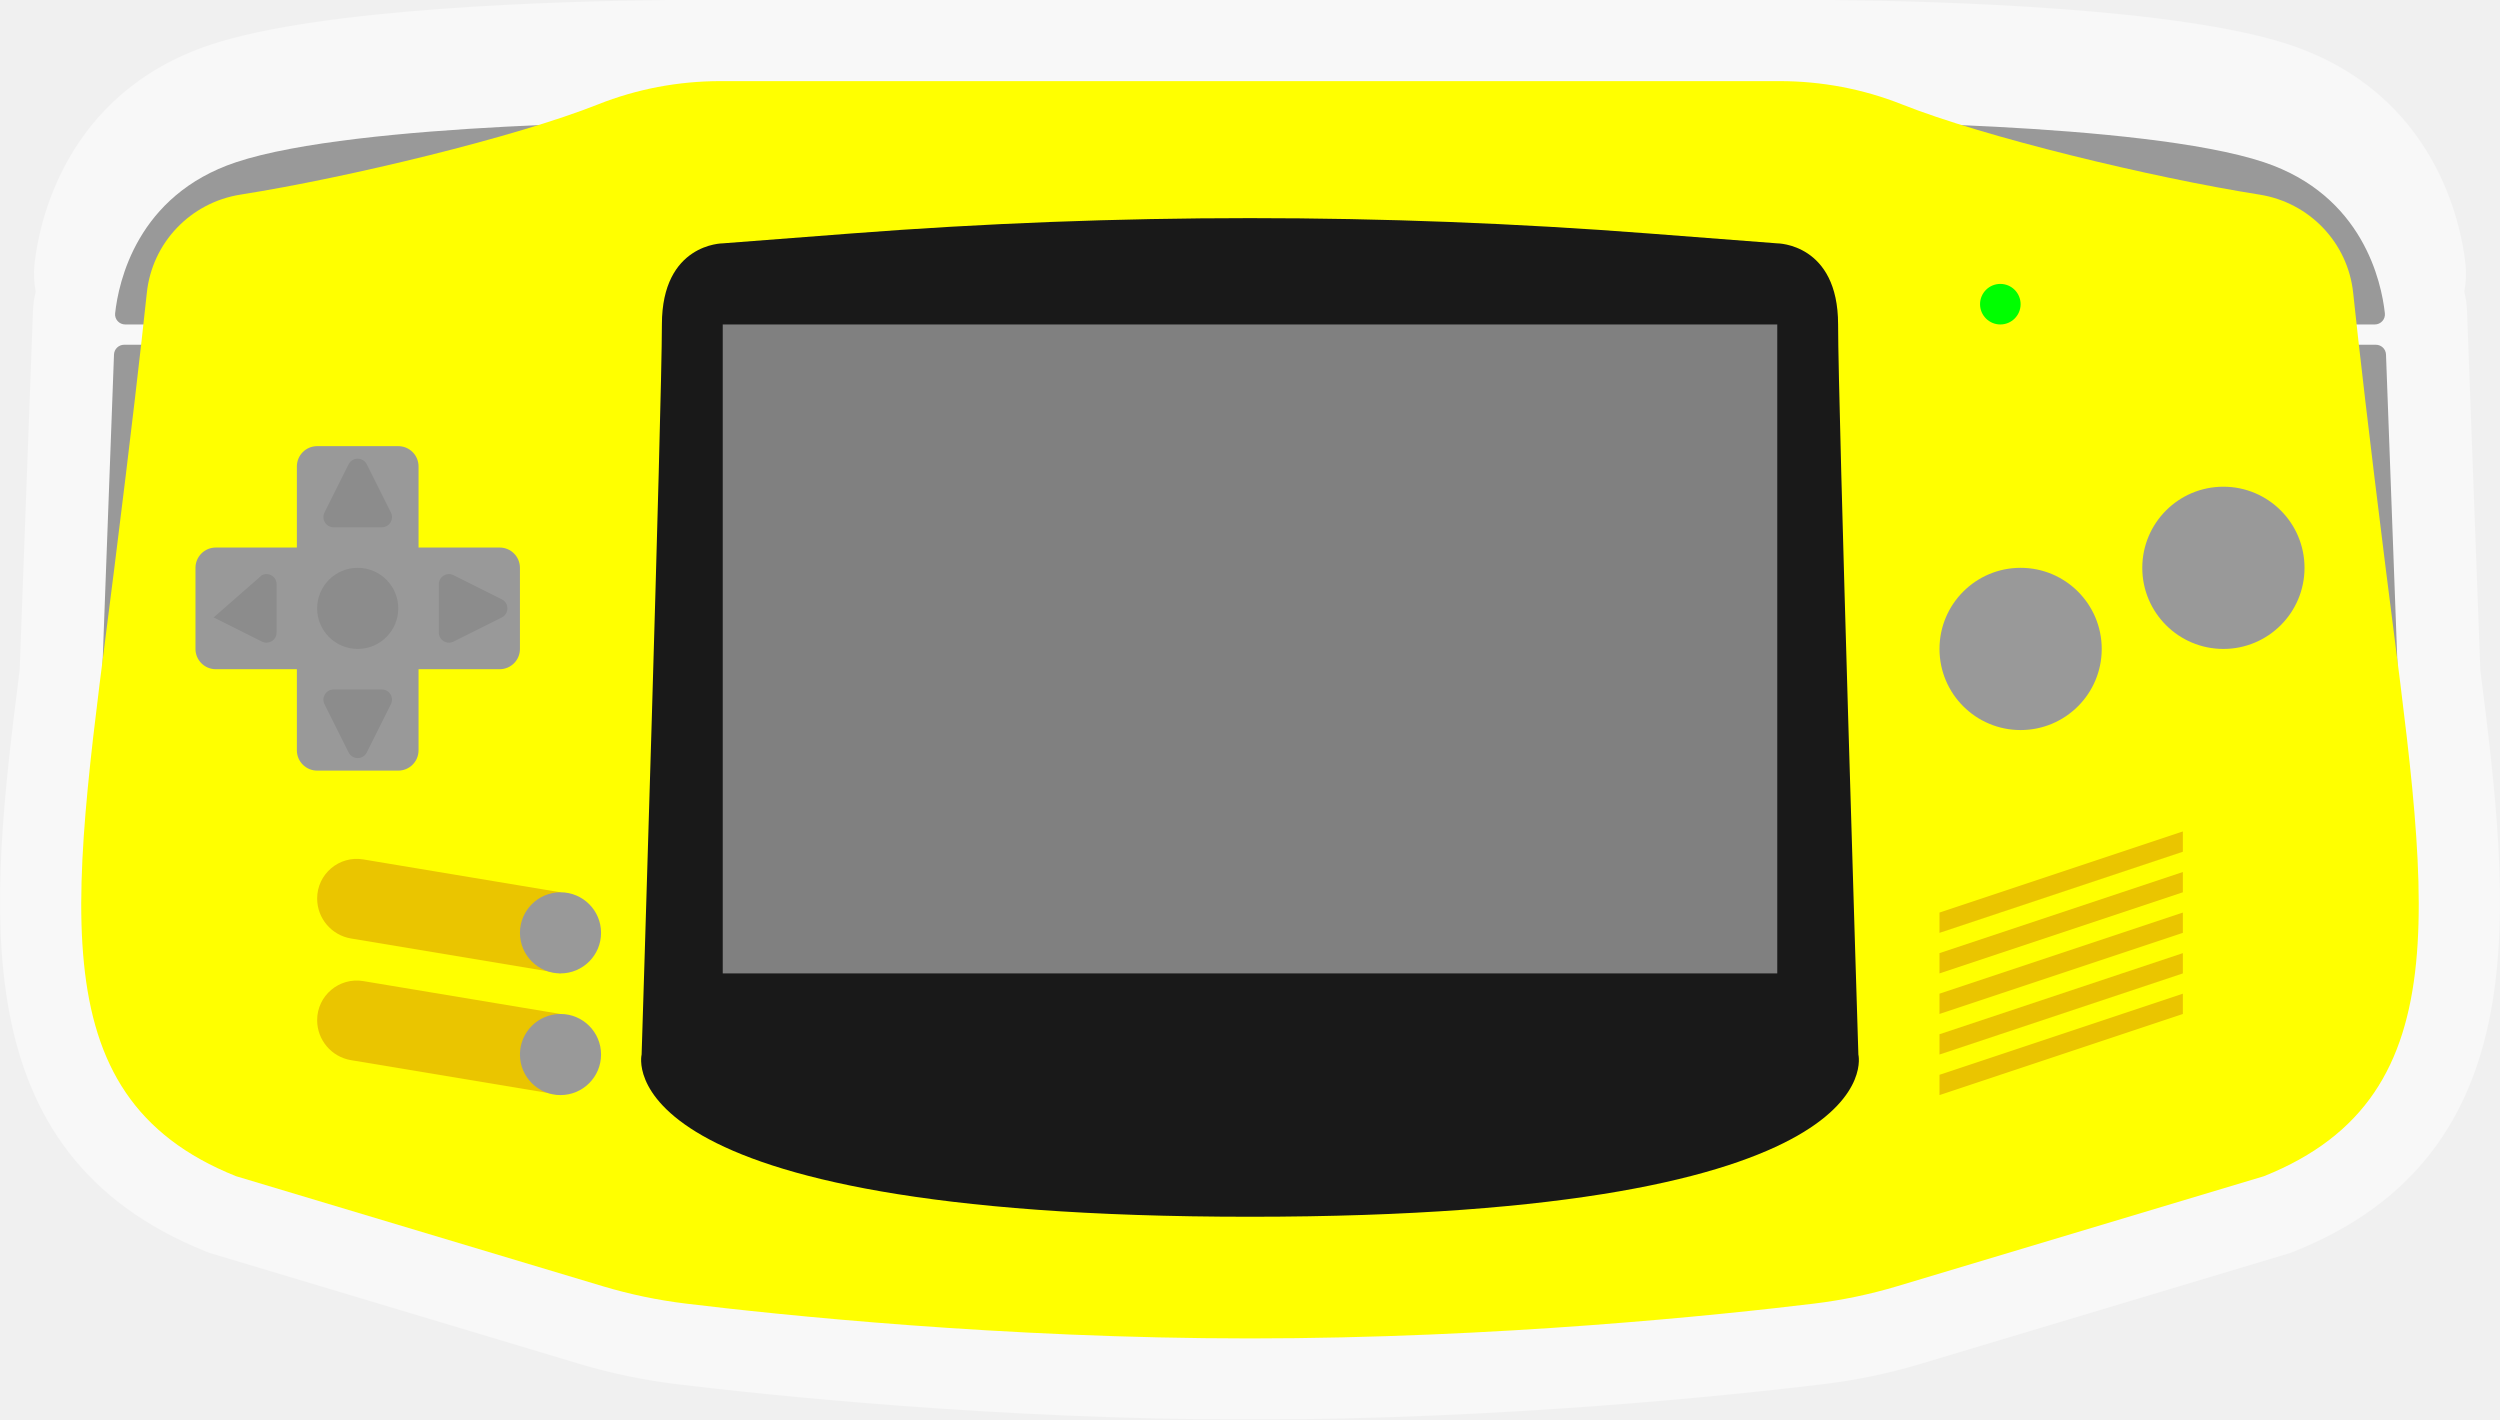
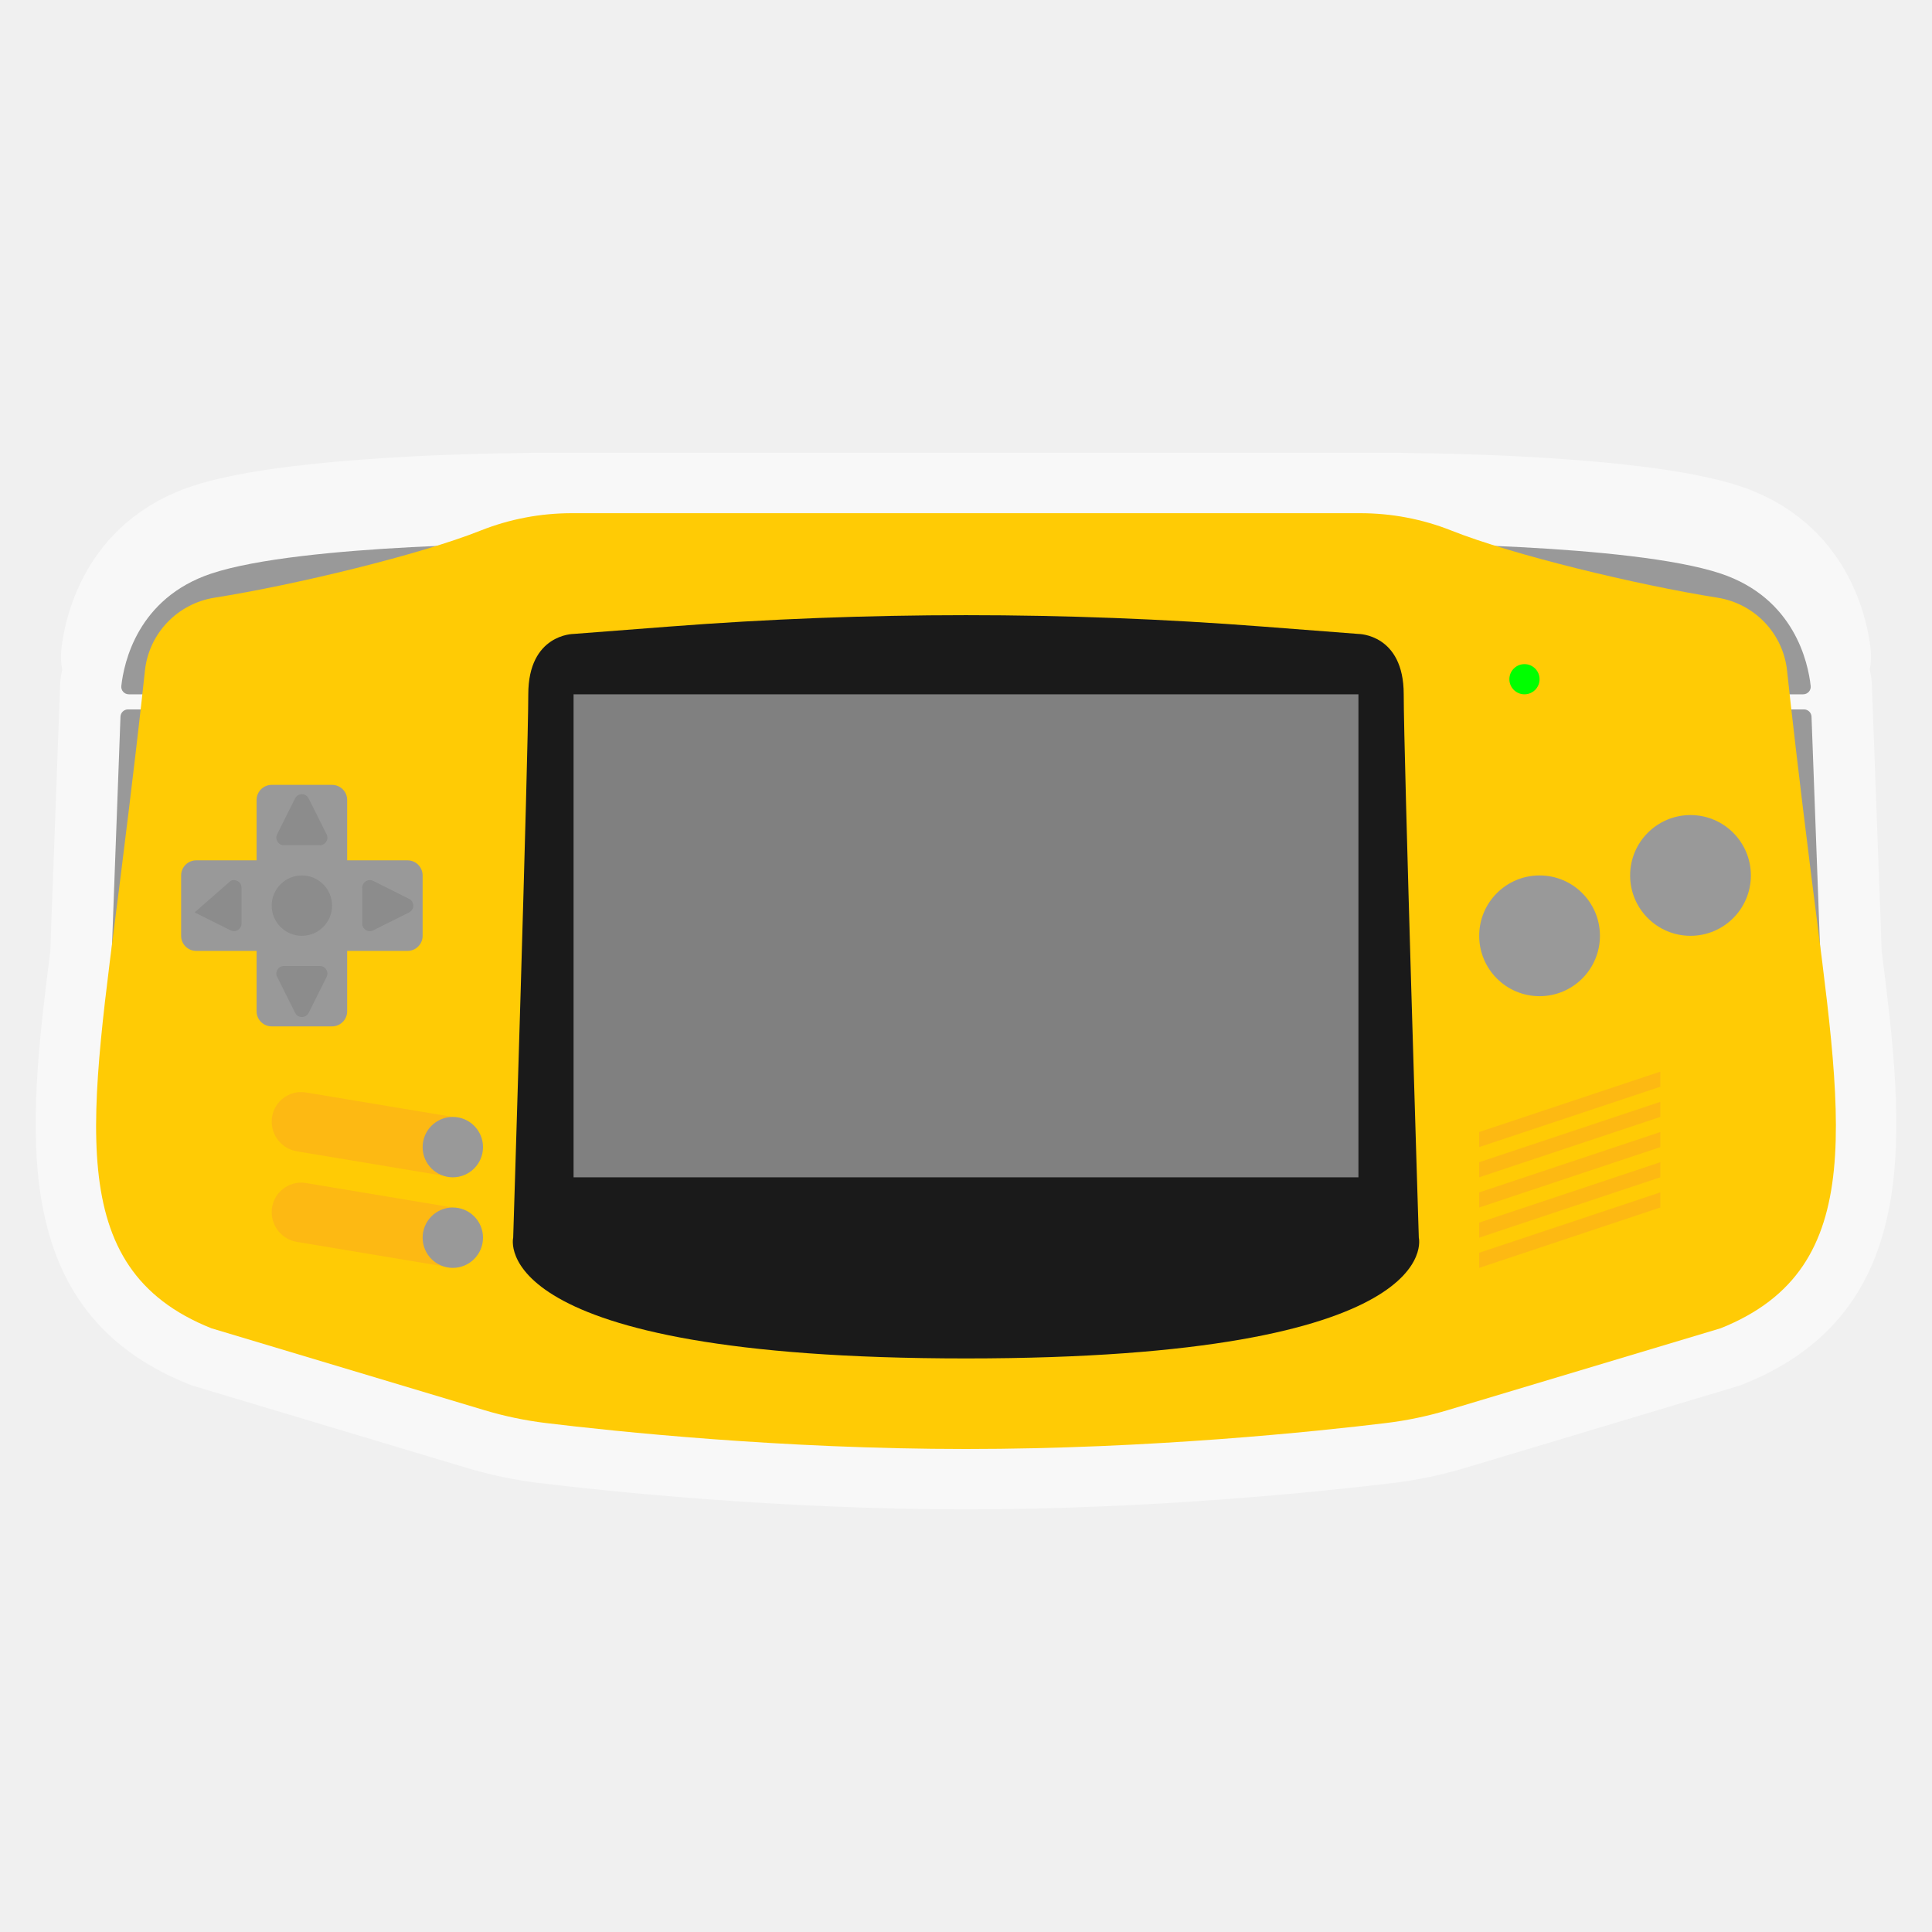
- <svg xmlns="http://www.w3.org/2000/svg" viewBox="0 0 328.743 186.667" height="186.667" width="328.743" xml:space="preserve" id="svg2" version="1.1">
-   <defs id="defs6">
-     <clipPath id="clipPath18" clipPathUnits="userSpaceOnUse">
-       <path id="path16" d="M 0,256 H 256 V 0 H 0 Z" />
-     </clipPath>
-     <clipPath id="clipPath26" clipPathUnits="userSpaceOnUse">
-       <path id="path24" d="M 4.721,196 H 251.279 V 56 H 4.721 Z" />
-     </clipPath>
-   </defs>
-   <g transform="matrix(1.333333,0,0,-1.333333,-6.295409,261.3333)" id="g10">
-     <g id="g12">
-       <g clip-path="url(#clipPath18)" id="g14">
-         <g id="g20">
-           <g id="g22" />
-           <g id="g34">
-             <g style="opacity:0.5" id="g32" clip-path="url(#clipPath26)">
-               <g id="g30" transform="translate(249.3408,129.957)">
-                 <path id="path28" style="fill:#ffffff;fill-opacity:1;fill-rule:nonzero;stroke:none" d="m 0,0 -1.311,35.376 c -0.024,0.657 -0.118,1.296 -0.273,1.908 0.178,0.888 0.221,1.806 0.121,2.722 -0.42,3.857 -2.912,16.814 -17.349,21.626 -10.951,3.651 -34.538,4.292 -44.45,4.397 -0.143,0.008 -0.308,0.014 -0.493,0.014 h -115.172 c -0.184,0 -0.35,-0.006 -0.494,-0.014 -9.911,-0.105 -33.498,-0.746 -44.45,-4.397 -14.436,-4.812 -16.928,-17.769 -17.348,-21.625 -0.099,-0.917 -0.056,-1.835 0.121,-2.724 -0.155,-0.612 -0.249,-1.25 -0.273,-1.907 L -242.681,0 c -2.954,-23.484 -5.873,-47.688 18.369,-57.385 l 0.331,-0.133 0.341,-0.101 36.173,-10.853 c 3.098,-0.928 6.301,-1.598 9.519,-1.989 8.656,-1.052 31.498,-3.496 56.607,-3.496 25.11,0 47.951,2.444 56.607,3.496 3.218,0.391 6.421,1.06 9.519,1.989 l 36.173,10.853 0.342,0.101 0.33,0.133 C 5.873,-47.688 2.953,-23.484 0,0" />
-               </g>
-             </g>
-           </g>
-         </g>
-         <g transform="translate(24,96)" id="g36">
-           <path id="path38" style="fill:#999999;fill-opacity:1;fill-rule:nonzero;stroke:none" d="m 0,0 -10,12 1.964,53.037 c 0.02,0.538 0.462,0.963 1,0.963 H 0 Z" />
-         </g>
-         <g transform="translate(232,96)" id="g40">
-           <path id="path42" style="fill:#999999;fill-opacity:1;fill-rule:nonzero;stroke:none" d="M 0,0 10,12 8.036,65.037 C 8.016,65.575 7.574,66 7.036,66 H 0 Z" />
-         </g>
-         <g transform="translate(72,184)" id="g44">
-           <path id="path46" style="fill:#999999;fill-opacity:1;fill-rule:nonzero;stroke:none" d="m 0,0 c 0,0 -32,0 -44,-4 -9.788,-3.263 -11.592,-11.848 -11.925,-14.902 -0.064,-0.589 0.404,-1.098 0.996,-1.098 H 0 Z" />
-         </g>
-         <g transform="translate(184,184)" id="g48">
-           <path id="path50" style="fill:#999999;fill-opacity:1;fill-rule:nonzero;stroke:none" d="M 0,0 C 0,0 32,0 44,-4 53.788,-7.263 55.593,-15.848 55.925,-18.902 55.989,-19.491 55.521,-20 54.93,-20 H 0 Z" />
-         </g>
-         <g transform="translate(240,140)" id="g52">
-           <path id="path54" style="fill:#ffff00;fill-opacity:1;fill-rule:nonzero;stroke:none" d="m 0,0 c -1.664,13.31 -2.636,21.776 -3.203,27.125 -0.526,4.949 -4.315,8.903 -9.231,9.681 -10.656,1.684 -27.202,5.691 -35.243,8.889 C -51.531,47.229 -55.632,48 -59.78,48 H -112 -164.22 c -4.148,0 -8.249,-0.771 -12.103,-2.305 -8.041,-3.198 -24.587,-7.205 -35.243,-8.889 -4.916,-0.778 -8.706,-4.732 -9.231,-9.681 C -221.364,21.776 -222.336,13.31 -224,0 c -4,-32 -8,-52 12,-60 l 36.172,-10.852 c 2.677,-0.802 5.411,-1.374 8.185,-1.711 9.073,-1.101 31.19,-3.437 55.643,-3.437 24.453,0 46.57,2.336 55.643,3.437 2.774,0.337 5.507,0.909 8.184,1.711 L -12,-60 C 8,-52 4,-32 0,0" />
-         </g>
-         <g transform="translate(188,92)" id="g56">
-           <path id="path58" style="fill:#191919;fill-opacity:1;fill-rule:nonzero;stroke:none" d="m 0,0 c 0,0 -2,64 -2,72 0,8 -6,8 -6,8 l -12.731,0.979 c -26.141,2.011 -52.397,2.011 -78.538,0 L -112,80 c 0,0 -6,0 -6,-8 0,-8 -2,-72 -2,-72 0,0 -4,-16 60,-16 C 4,-16 0,0 0,0" />
-         </g>
-         <path id="path60" style="fill:#808080;fill-opacity:1;fill-rule:nonzero;stroke:none" d="M 180,100 H 76 v 64 h 104 z" />
-         <g transform="translate(212,132)" id="g62">
-           <path id="path64" style="fill:#999999;fill-opacity:1;fill-rule:nonzero;stroke:none" d="m 0,0 c 0,-4.418 -3.582,-8 -8,-8 -4.418,0 -8,3.582 -8,8 0,4.418 3.582,8 8,8 4.418,0 8,-3.582 8,-8" />
-         </g>
-         <g transform="translate(232,140)" id="g66">
-           <path id="path68" style="fill:#999999;fill-opacity:1;fill-rule:nonzero;stroke:none" d="m 0,0 c 0,-4.418 -3.582,-8 -8,-8 -4.418,0 -8,3.582 -8,8 0,4.418 3.582,8 8,8 4.418,0 8,-3.582 8,-8" />
-         </g>
-         <g transform="translate(220,112)" id="g70">
-           <path id="path72" style="fill:#eac500;fill-opacity:1;fill-rule:nonzero;stroke:none" d="m 0,0 -24,-8 v 2 L 0,2 Z" />
-         </g>
-         <g transform="translate(220,108)" id="g74">
-           <path id="path76" style="fill:#eac500;fill-opacity:1;fill-rule:nonzero;stroke:none" d="m 0,0 -24,-8 v 2 L 0,2 Z" />
-         </g>
-         <g transform="translate(220,104)" id="g78">
-           <path id="path80" style="fill:#eac500;fill-opacity:1;fill-rule:nonzero;stroke:none" d="m 0,0 -24,-8 v 2 L 0,2 Z" />
-         </g>
-         <g transform="translate(220,100)" id="g82">
-           <path id="path84" style="fill:#eac500;fill-opacity:1;fill-rule:nonzero;stroke:none" d="m 0,0 -24,-8 v 2 L 0,2 Z" />
-         </g>
-         <g transform="translate(220,96)" id="g86">
-           <path id="path88" style="fill:#eac500;fill-opacity:1;fill-rule:nonzero;stroke:none" d="m 0,0 -24,-8 v 2 L 0,2 Z" />
-         </g>
-         <g transform="translate(60,100)" id="g90">
-           <path id="path92" style="fill:#eac500;fill-opacity:1;fill-rule:nonzero;stroke:none" d="M 0,0 -20.658,3.443 C -22.586,3.765 -24,5.434 -24,7.389 c 0,2.414 2.167,4.25 4.549,3.853 L 0,8 Z" />
-         </g>
-         <g transform="translate(64,104)" id="g94">
-           <path id="path96" style="fill:#999999;fill-opacity:1;fill-rule:nonzero;stroke:none" d="m 0,0 c 0,-2.209 -1.791,-4 -4,-4 -2.209,0 -4,1.791 -4,4 0,2.209 1.791,4 4,4 2.209,0 4,-1.791 4,-4" />
-         </g>
-         <g transform="translate(60,88)" id="g98">
-           <path id="path100" style="fill:#eac500;fill-opacity:1;fill-rule:nonzero;stroke:none" d="M 0,0 -20.658,3.443 C -22.586,3.765 -24,5.434 -24,7.389 c 0,2.414 2.167,4.25 4.549,3.853 L 0,8 Z" />
-         </g>
-         <g transform="translate(64,92)" id="g102">
-           <path id="path104" style="fill:#999999;fill-opacity:1;fill-rule:nonzero;stroke:none" d="m 0,0 c 0,-2.209 -1.791,-4 -4,-4 -2.209,0 -4,1.791 -4,4 0,2.209 1.791,4 4,4 2.209,0 4,-1.791 4,-4" />
-         </g>
-         <g transform="translate(72,172)" id="g106">
-           <path id="path108" style="fill:#191919;fill-opacity:1;fill-rule:nonzero;stroke:none" d="M 0,0 Z" />
-         </g>
-         <g transform="translate(204,166)" id="g110">
-           <path id="path112" style="fill:#00ff00;fill-opacity:1;fill-rule:nonzero;stroke:none" d="m 0,0 c 0,-1.104 -0.896,-2 -2,-2 -1.104,0 -2,0.896 -2,2 0,1.104 0.896,2 2,2 1.104,0 2,-0.896 2,-2" />
-         </g>
-         <g transform="translate(54,142)" id="g114">
-           <path id="path116" style="fill:#999999;fill-opacity:1;fill-rule:nonzero;stroke:none" d="m 0,0 h -8 v 8 c 0,1.104 -0.896,2 -2,2 h -8 c -1.104,0 -2,-0.896 -2,-2 V 0 h -8 c -1.104,0 -2,-0.896 -2,-2 v -8 c 0,-1.104 0.896,-2 2,-2 h 8 v -8 c 0,-1.104 0.896,-2 2,-2 h 8 c 1.104,0 2,0.896 2,2 v 8 h 8 c 1.104,0 2,0.896 2,2 v 8 C 2,-0.896 1.104,0 0,0" />
-         </g>
-         <g transform="translate(44,136)" id="g118">
-           <path id="path120" style="fill:#8c8c8c;fill-opacity:1;fill-rule:nonzero;stroke:none" d="m 0,0 c 0,-2.209 -1.791,-4 -4,-4 -2.209,0 -4,1.791 -4,4 0,2.209 1.791,4 4,4 2.209,0 4,-1.791 4,-4" />
-         </g>
-         <g transform="translate(37.6182,144)" id="g122">
-           <path id="path124" style="fill:#8c8c8c;fill-opacity:1;fill-rule:nonzero;stroke:none" d="M 0,0 H 4.764 C 5.507,0 5.991,0.782 5.658,1.447 L 3.276,6.211 c -0.368,0.737 -1.42,0.737 -1.789,0 L -0.895,1.447 C -1.227,0.782 -0.744,0 0,0" />
-         </g>
-         <g transform="translate(42.3818,128)" id="g126">
-           <path id="path128" style="fill:#8c8c8c;fill-opacity:1;fill-rule:nonzero;stroke:none" d="m 0,0 h -4.764 c -0.743,0 -1.227,-0.782 -0.894,-1.447 l 2.382,-4.764 c 0.368,-0.737 1.42,-0.737 1.789,0 l 2.382,4.764 C 1.227,-0.782 0.744,0 0,0" />
-         </g>
-         <g transform="translate(48,138.3818)" id="g130">
-           <path id="path132" style="fill:#8c8c8c;fill-opacity:1;fill-rule:nonzero;stroke:none" d="m 0,0 v -4.764 c 0,-0.743 0.782,-1.227 1.447,-0.894 l 4.764,2.382 c 0.737,0.368 0.737,1.42 0,1.789 L 1.447,0.895 C 0.782,1.227 0,0.744 0,0" />
-         </g>
-         <g transform="translate(25.7891,135.1055)" id="g134">
-           <path id="path136" style="fill:#8c8c8c;fill-opacity:1;fill-rule:nonzero;stroke:none" d="m 0,0 4.764,-2.382 c 0.665,-0.332 1.447,0.151 1.447,0.895 v 4.763 c 0,0.744 -0.782,1.227 -1.447,0.895" />
-         </g>
-       </g>
-     </g>
-   </g>
+ <svg xmlns="http://www.w3.org/2000/svg" version="1.1" id="Layer_1" x="0px" y="0px" viewBox="0 0 256 256" style="enable-background:new 0 0 256 256;" xml:space="preserve">
+   <path style="opacity:0.5;fill:#FFFFFF;" d="M249.34,126.043l-1.31-35.376c-0.024-0.657-0.118-1.295-0.273-1.907  c0.177-0.888,0.22-1.806,0.121-2.723c-0.42-3.857-2.912-16.814-17.348-21.626c-10.951-3.65-34.539-4.292-44.45-4.396  C185.936,60.006,185.77,60,185.586,60H70.414c-0.185,0-0.35,0.006-0.494,0.014c-9.911,0.104-33.499,0.746-44.45,4.396  C11.034,69.223,8.542,82.18,8.122,86.036c-0.1,0.917-0.056,1.835,0.121,2.723c-0.155,0.612-0.249,1.25-0.273,1.907l-1.31,35.376  c-2.954,23.484-5.873,47.688,18.369,57.385l0.331,0.132l0.341,0.102l36.172,10.852c3.099,0.93,6.301,1.599,9.519,1.99  C80.048,197.555,102.891,200,128,200s47.952-2.445,56.607-3.496c3.218-0.391,6.421-1.06,9.519-1.99l36.173-10.852l0.341-0.102  l0.331-0.132C255.213,173.731,252.294,149.527,249.34,126.043z" />
+   <path style="fill:#999999;" d="M24,160l-10-12l1.964-53.037C15.984,94.425,16.426,94,16.964,94H24V160z" />
+   <path style="fill:#999999;" d="M232,160l10-12l-1.964-53.037c-0.02-0.538-0.461-0.963-0.999-0.963H232V160z" />
+   <path style="fill:#999999;" d="M72,72c0,0-32,0-44,4c-9.788,3.263-11.592,11.848-11.925,14.902C16.011,91.491,16.479,92,17.071,92  H72V72z" />
+   <path style="fill:#999999;" d="M184,72c0,0,32,0,44,4c9.788,3.263,11.592,11.848,11.925,14.902c0.064,0.588-0.404,1.098-0.996,1.098  H184V72z" />
+   <path style="fill:#FFCB05;" d="M240,116c-1.664-13.31-2.635-21.776-3.203-27.125c-0.525-4.95-4.314-8.903-9.231-9.68  c-10.657-1.685-27.202-5.691-35.243-8.89C188.469,68.771,184.368,68,180.22,68c-10.852,0-31.536,0-52.22,0s-41.368,0-52.22,0  c-4.148,0-8.249,0.771-12.103,2.305c-8.041,3.199-24.587,7.205-35.243,8.89c-4.916,0.777-8.706,4.731-9.231,9.68  C18.635,94.224,17.664,102.69,16,116c-4,32-8,52,12,60l36.172,10.852c2.677,0.803,5.411,1.374,8.185,1.711  C81.43,189.664,103.547,192,128,192s46.57-2.336,55.642-3.438c2.774-0.337,5.508-0.908,8.185-1.711L228,176C248,168,244,148,240,116  z" />
+   <path style="fill:#1A1A1A;" d="M188,164c0,0-2-64-2-72s-6-8-6-8l-12.731-0.979c-26.14-2.011-52.397-2.011-78.537,0L76,84  c0,0-6,0-6,8s-2,72-2,72s-4,16,60,16S188,164,188,164z" />
+   <rect x="76" y="92" style="fill:#808080;" width="104" height="64" />
+   <circle style="fill:#999999;" cx="204" cy="124" r="8" />
+   <circle style="fill:#999999;" cx="224" cy="116" r="8" />
+   <polygon style="fill:#FDB913;" points="220,144 196,152 196,150 220,142 " />
+   <polygon style="fill:#FDB913;" points="220,148 196,156 196,154 220,146 " />
+   <polygon style="fill:#FDB913;" points="220,152 196,160 196,158 220,150 " />
+   <polygon style="fill:#FDB913;" points="220,156 196,164 196,162 220,154 " />
+   <polygon style="fill:#FDB913;" points="220,160 196,168 196,166 220,158 " />
+   <path style="fill:#FDB913;" d="M60,156l-20.658-3.443c-1.929-0.321-3.342-1.99-3.342-3.946v0c0-2.414,2.168-4.25,4.549-3.853L60,148  V156z" />
+   <circle style="fill:#999999;" cx="60" cy="152" r="4" />
+   <path style="fill:#FDB913;" d="M60,168l-20.658-3.443c-1.929-0.321-3.342-1.99-3.342-3.946v0c0-2.414,2.168-4.25,4.549-3.853L60,160  V168z" />
+   <circle style="fill:#999999;" cx="60" cy="164" r="4" />
+   <path style="fill:#D9D9D9;" d="M32,108" />
+   <rect x="72" y="84" style="fill:#1A1A1A;" width="0" height="0" />
+   <circle style="fill:#00FF00;" cx="202" cy="90" r="2" />
+   <path style="fill:#999999;" d="M54,114h-8v-8c0-1.105-0.895-2-2-2h-8c-1.105,0-2,0.895-2,2v8h-8c-1.105,0-2,0.895-2,2v8  c0,1.105,0.895,2,2,2h8v8c0,1.105,0.895,2,2,2h8c1.105,0,2-0.895,2-2v-8h8c1.105,0,2-0.895,2-2v-8C56,114.895,55.105,114,54,114z" />
+   <circle style="fill:#8C8C8C;" cx="40" cy="120" r="4" />
+   <path style="fill:#8C8C8C;" d="M37.618,112h4.764c0.743,0,1.227-0.782,0.894-1.447l-2.382-4.764c-0.369-0.737-1.42-0.737-1.789,0  l-2.382,4.764C36.391,111.218,36.875,112,37.618,112z" />
+   <path style="fill:#8C8C8C;" d="M42.382,128h-4.764c-0.743,0-1.227,0.782-0.894,1.447l2.382,4.764c0.369,0.737,1.42,0.737,1.789,0  l2.382-4.764C43.609,128.782,43.125,128,42.382,128z" />
+   <path style="fill:#8C8C8C;" d="M48,117.618v4.764c0,0.743,0.782,1.227,1.447,0.894l4.764-2.382c0.737-0.369,0.737-1.42,0-1.789  l-4.764-2.382C48.782,116.391,48,116.875,48,117.618z" />
+   <path style="fill:#8C8C8C;" d="M25.789,120.894l4.764,2.382c0.665,0.332,1.447-0.151,1.447-0.894v-4.764  c0-0.743-0.782-1.227-1.447-0.894" />
</svg>
